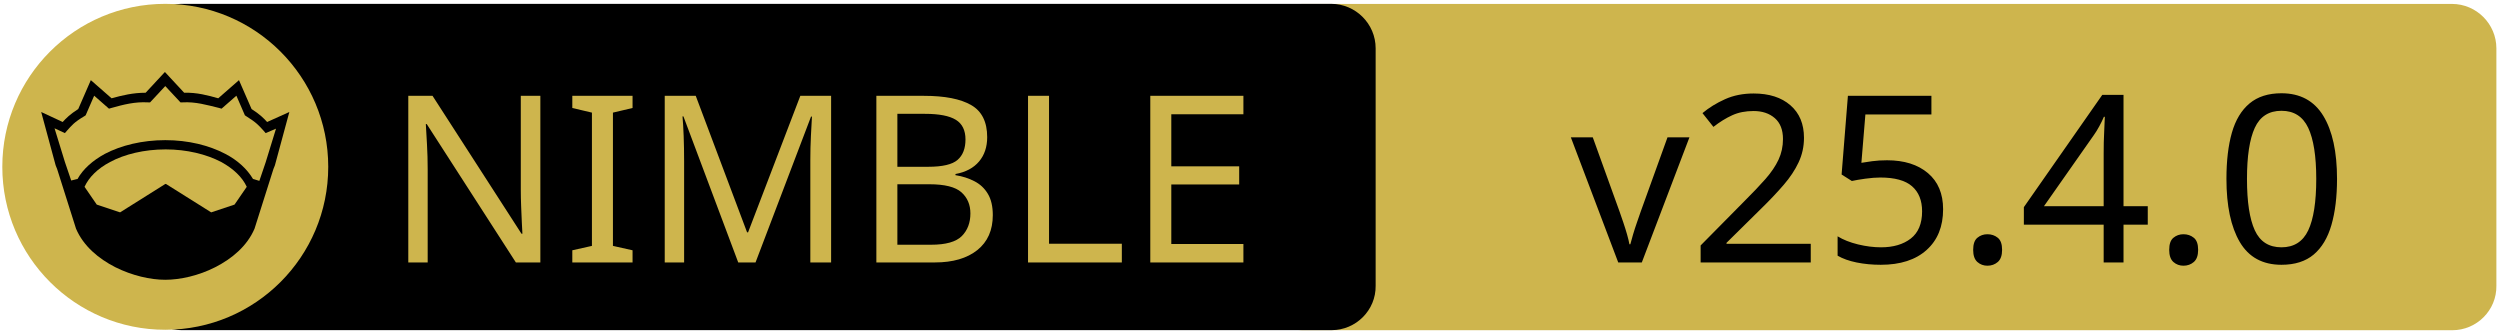
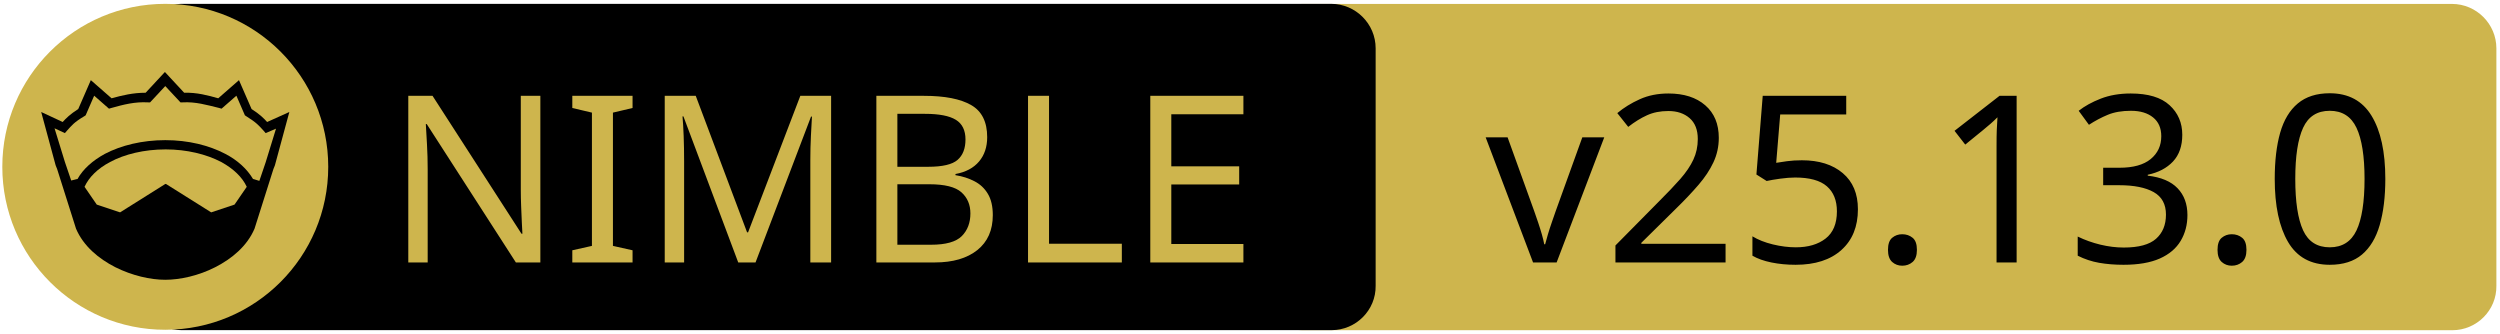
<svg xmlns="http://www.w3.org/2000/svg" xmlns:xlink="http://www.w3.org/1999/xlink" width="675" height="90" xml:space="preserve" version="1.1">
  <a xlink:href="https://github.com/planetis-m/naylib">
    <g>
      <path fill="#CEB54D" id="svg_15" d="m662.123,89.159l-310.5,0c-6.6,0 -12,-5.4 -12,-12l0,-64.1c0,-6.6 5.4,-12 12,-12l310.4,0c6.6,0 12,5.4 12,12l0,64.1c0.1,6.6 -5.3,12 -11.9,12z" />
      <path id="svg_1" d="m359.524,89.139l-310.5,0c-6.6,0 -12,-5.4 -12,-12l0,-64.1c0,-6.6 5.4,-12 12,-12l310.4,0c6.6,0 12,5.4 12,12l0,64.1c0.1,6.6 -5.3,12 -11.9,12z" />
      <rect id="svg_2" fill="none" height="45.9" width="315.3" class="st0" y="24.539" x="60.224" />
      <circle id="svg_4" fill="#CEB54D" r="44" cy="45.039" cx="44.624" class="st1" />
      <g id="XMLID_4_">
        <path id="svg_5" d="m78.124,30.239l-3.9,14.4l-0.4,1l-5.1,16.1c0,0 0,0 0,0c-2,4.7 -6.1,8.1 -10.6,10.4c-4.5,2.3 -9.5,3.4 -13.5,3.4c-4,0 -8.9,-1.1 -13.5,-3.4c-4.5,-2.3 -8.6,-5.7 -10.6,-10.4c0,0 0,0 0,0l-5.1,-16.1l-0.4,-1l-3.9,-14.4l5.8,2.7c0.9,-1 2,-2.1 4.2,-3.5l3.4,-7.8l5.6,4.9c2.9,-0.8 5.8,-1.5 9.2,-1.5l5.2,-5.6l5.2,5.6c3.4,-0.1 6.4,0.7 9.2,1.5l5.6,-4.9l3.4,7.8c2.2,1.4 3.3,2.5 4.2,3.5l6,-2.7z" />
        <g id="XMLID_6_">
          <g id="svg_6">
            <path id="svg_7" fill="#CEB54D" d="m66.624,50.439l-3.3,4.8l-6.3,2.1l-12.1,-7.6c-0.1,-0.1 -0.3,-0.1 -0.4,0l-12.1,7.6l-6.3,-2.1l-3.3,-4.8c1.2,-2.6 3.5,-4.9 6.9,-6.7c3.9,-2.1 9.2,-3.4 15,-3.4c5.7,0 11,1.3 15,3.4c3.3,1.8 5.7,4.1 6.9,6.7z" class="st1" />
          </g>
          <g id="svg_8" />
        </g>
        <g id="XMLID_5_">
          <g id="svg_9">
            <path id="svg_10" fill="#CEB54D" d="m74.524,34.739l-2.8,9.1l-1.7,5l-1.6,-0.5c0,0 -0.1,0 -0.1,0c-1.6,-2.7 -4.2,-5.1 -7.5,-6.8c-4.4,-2.3 -10,-3.7 -16.2,-3.7c-6.2,0 -11.9,1.4 -16.3,3.7c-3.3,1.8 -5.9,4.1 -7.4,6.8c0,0 -0.1,0 -0.1,0l-1.6,0.4l-1.7,-5l-2.8,-9.1l2.8,1.3l0.6,-0.7c1.2,-1.3 1.8,-2.2 4.7,-3.9l0.3,-0.2l2.3,-5.3l4,3.5l0.7,-0.2c3.2,-0.9 6.3,-1.7 9.8,-1.5l0.6,0l4.1,-4.4l4.1,4.4l0.6,0c3.5,-0.2 6.5,0.7 9.8,1.5l0.7,0.2l4,-3.5l2.3,5.3l0.3,0.2c2.9,1.8 3.5,2.6 4.7,3.9l0.6,0.7l2.8,-1.2z" class="st1" />
          </g>
          <g id="svg_11" />
        </g>
      </g>
      <text x="-442" y="-350.021" id="svg_16" font-size="63px" font-family="'PT Sans Caption', 'Tahoma', 'Helvetica Neue Medium', 'PT Sans', sans-serif" fill="#CEB54D" class="st1 st2 st3" transform="matrix(1 0 0 1 546.13 420.879)">NIMBLE</text>
-       <text x="-122.0" y="-350.012" id="svg_17" font-size="63.012px" font-family="'PT Sans Caption', 'Tahoma', 'Helvetica Neue Medium', 'PT Sans', sans-serif" fill="#000000" class="st1 st2 st3" transform="matrix(1 0 0 1 546.13 420.879)">v25.4.0</text>
+       <text x="-145.0" y="-350.012" id="svg_17" font-size="63.012px" font-family="'PT Sans Caption', 'Tahoma', 'Helvetica Neue Medium', 'PT Sans', sans-serif" fill="#000000" class="st1 st2 st3" transform="matrix(1 0 0 1 546.13 420.879)">v25.13.0</text>
    </g>
  </a>
</svg>
